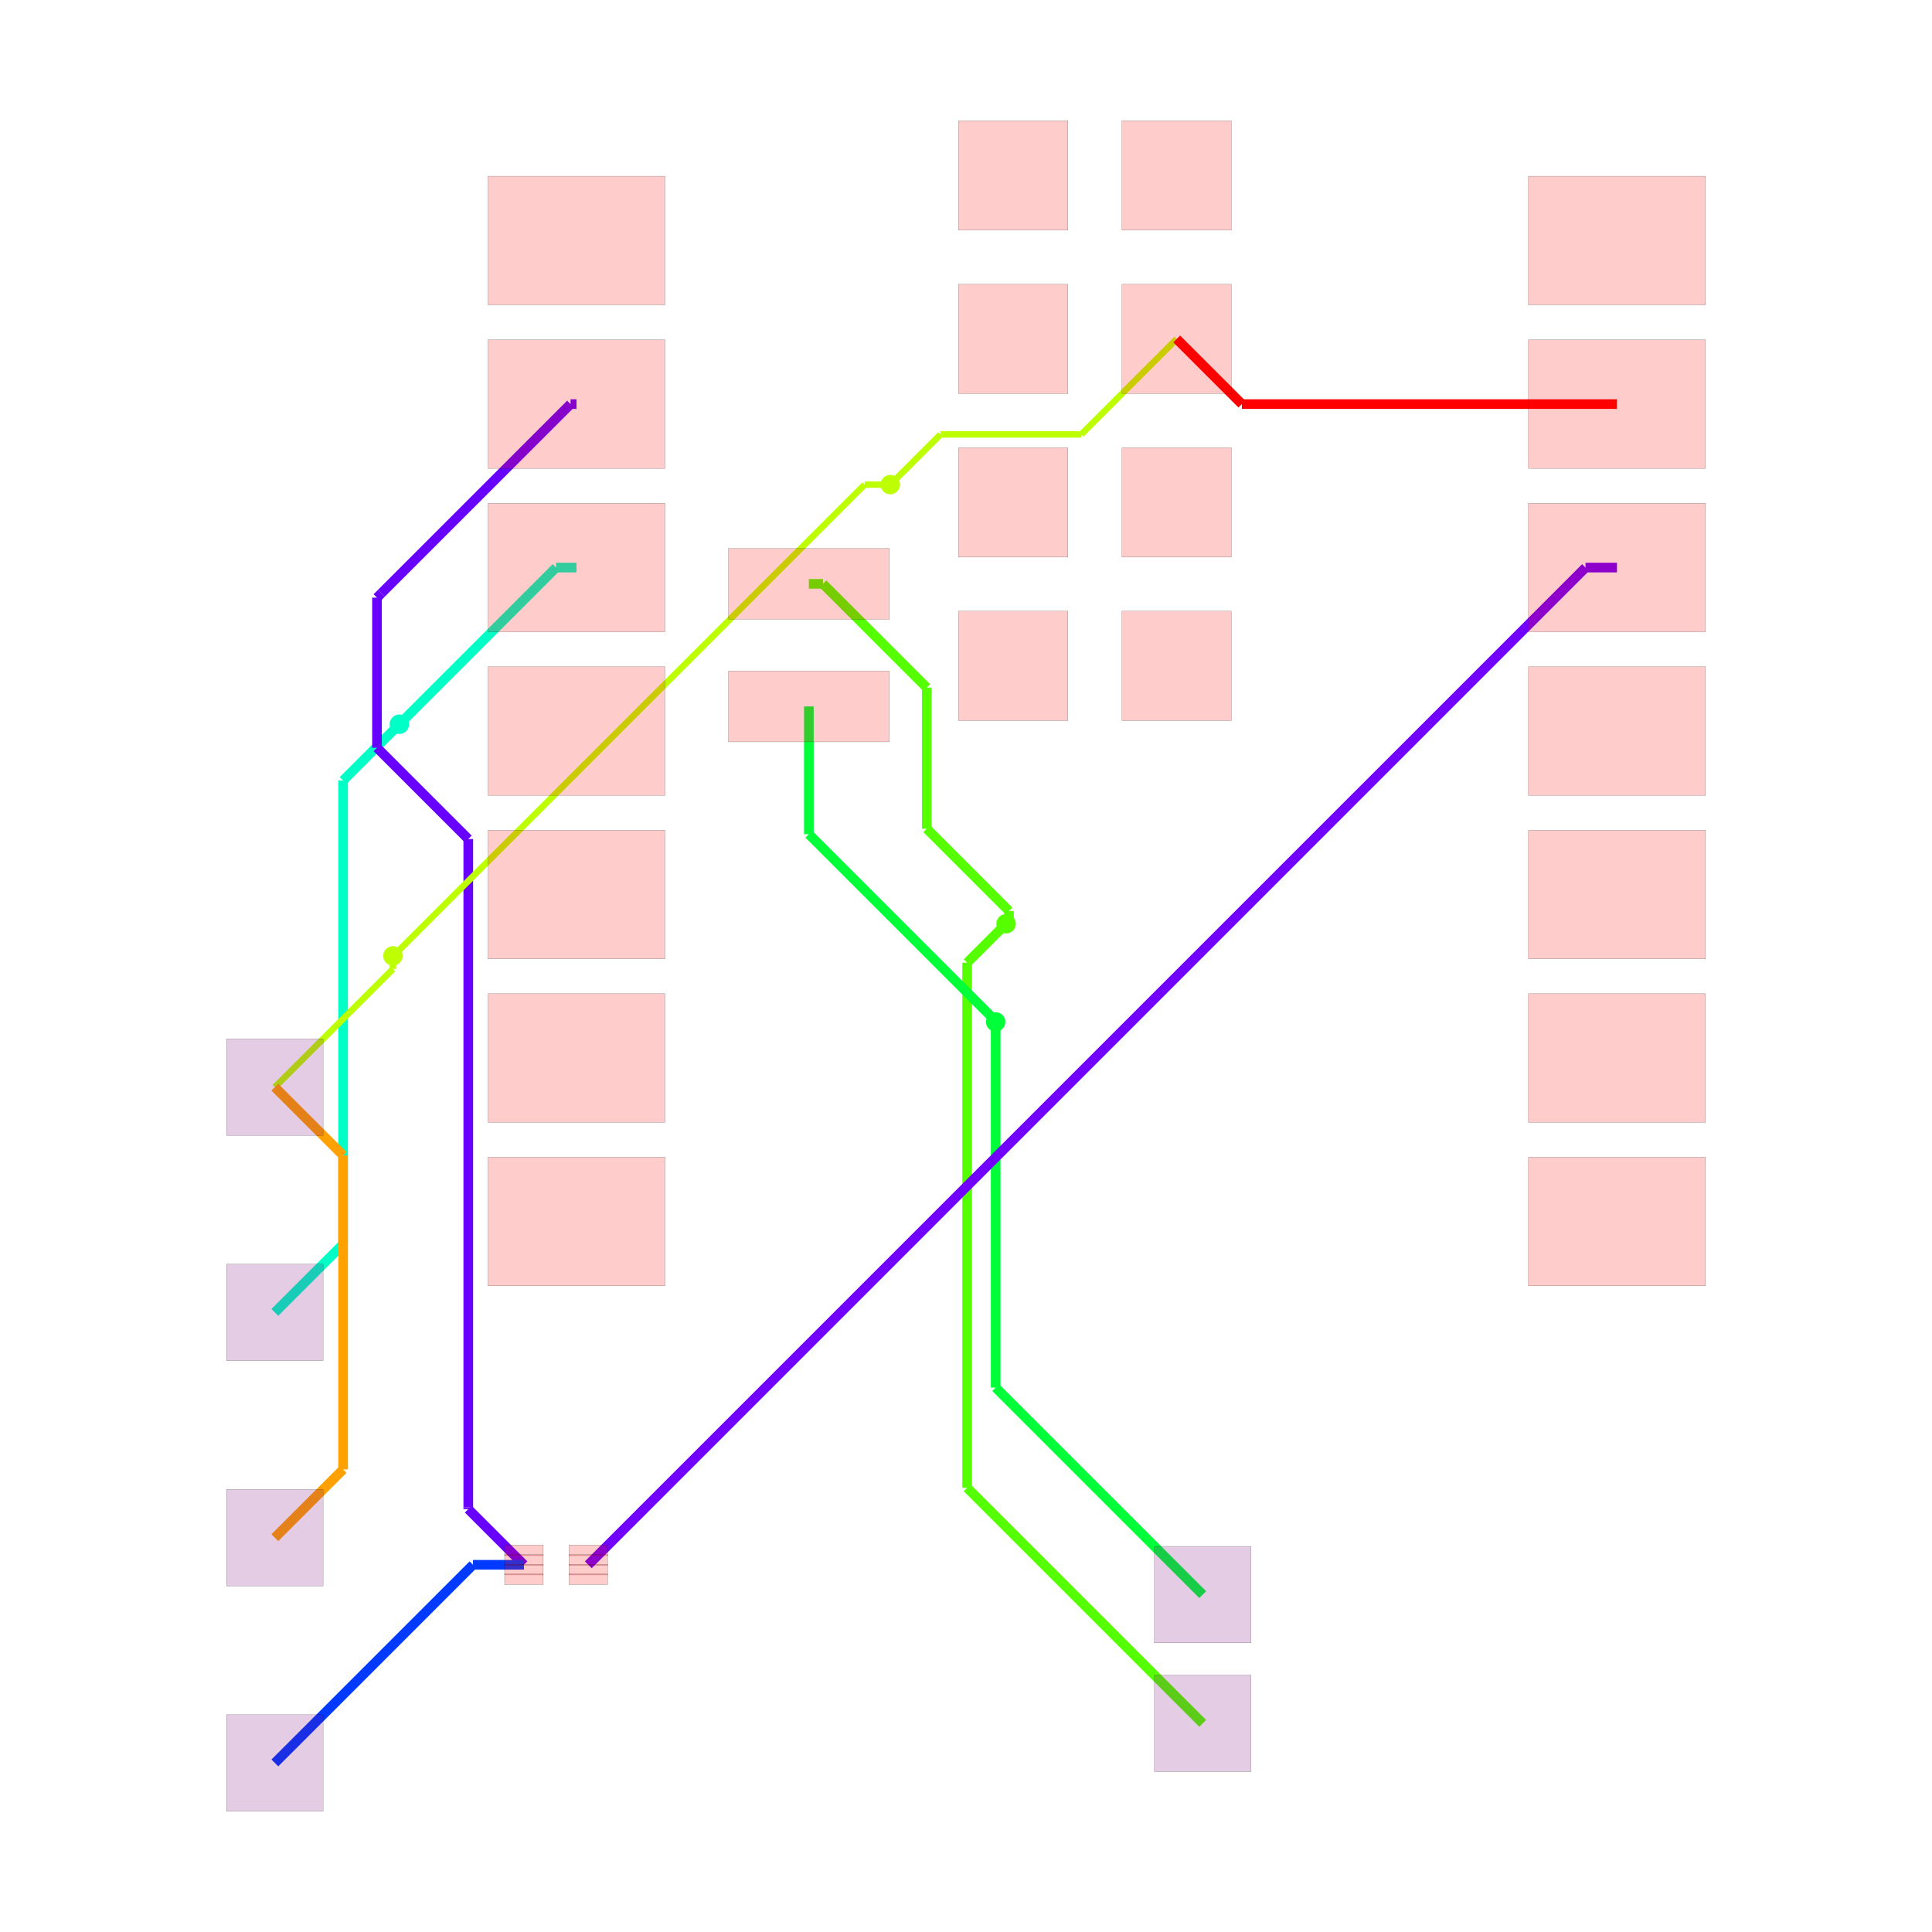
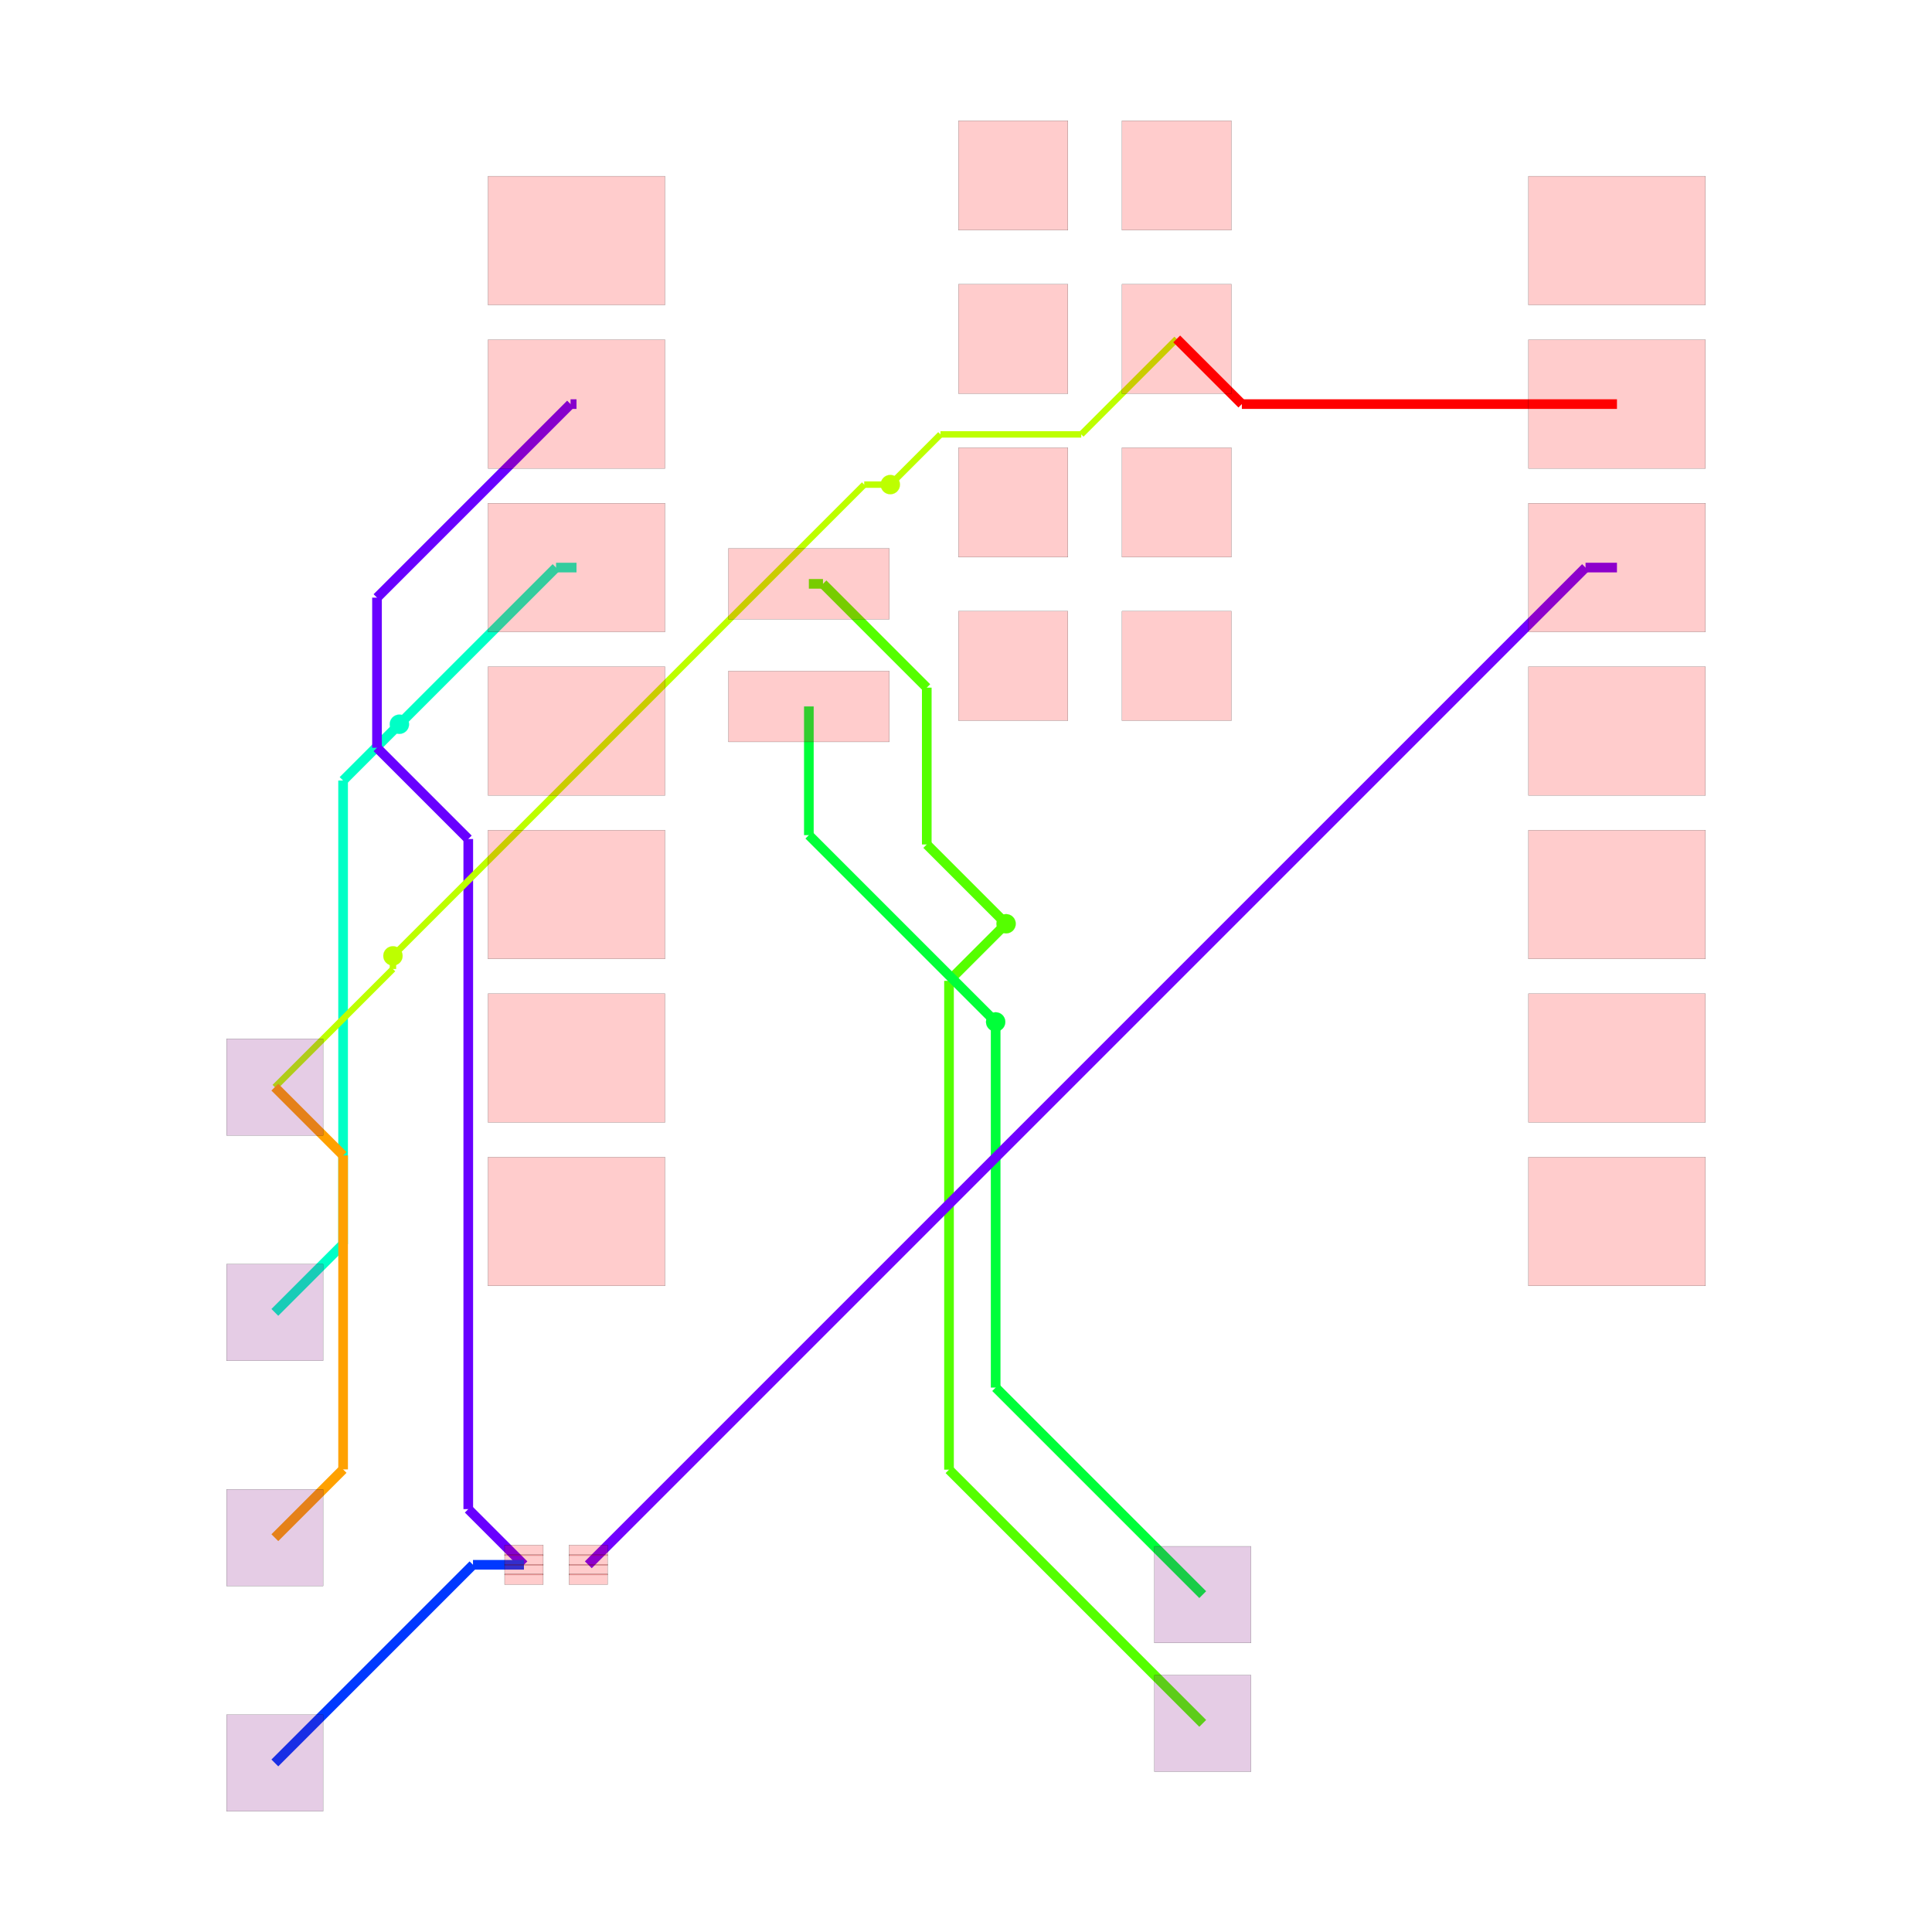
<svg xmlns="http://www.w3.org/2000/svg" width="640" height="640" viewBox="0 0 640 640">
  <rect width="100%" height="100%" fill="white" />
  <g>
-     <polyline data-points="-2.4302279999999996,6.74 -2.2108806941141497,6.74" data-type="line" data-label="source_trace_9 (z=0)" points="267.945,193.409 272.622,193.409" fill="none" stroke="hsl(100, 100%, 50%)" stroke-linejoin="round" stroke-width="3.198" />
-   </g>
-   <g>
-     <polyline data-points="-2.2108806941141497,6.74 -0.5984154181995808,5.127534724085431" data-type="line" data-label="source_trace_9 (z=0)" points="272.622,193.409 307.002,227.789" fill="none" stroke="hsl(100, 100%, 50%)" stroke-linejoin="round" stroke-width="3.198" />
-   </g>
-   <g>
-     <polyline data-points="-0.5984154181995808,5.127534724085431 -0.5984154181995808,2.935249064853393" data-type="line" data-label="source_trace_9 (z=0)" points="307.002,227.789 307.002,274.532" fill="none" stroke="hsl(100, 100%, 50%)" stroke-linejoin="round" stroke-width="3.198" />
-   </g>
-   <g>
-     <polyline data-points="-0.5984154181995808,2.935249064853393 0.6789273493885764,1.657906297265236" data-type="line" data-label="source_trace_9 (z=0)" points="307.002,274.532 334.237,301.767" fill="none" stroke="hsl(100, 100%, 50%)" stroke-linejoin="round" stroke-width="3.198" />
-   </g>
-   <g>
-     <polyline data-points="0.6789273493885764,1.657906297265236 0.6789273493885764,1.5039273493885763" data-type="line" data-label="source_trace_9 (z=0)" points="334.237,301.767 334.237,305.05" fill="none" stroke="hsl(100, 100%, 50%)" stroke-linejoin="round" stroke-width="3.198" />
-   </g>
-   <g>
-     <polyline data-points="0.6789273493885764,1.5039273493885763 0.634,1.459" data-type="line" data-label="source_trace_9 (z=0)" points="334.237,305.05 333.279,306.008" fill="none" stroke="hsl(100, 100%, 50%)" stroke-linejoin="round" stroke-width="3.198" />
-   </g>
-   <g>
-     <polyline data-points="0.634,1.459 0.028937213575789045,0.8539372135757891" data-type="line" data-label="source_trace_9 (z=1)" points="333.279,306.008 320.378,318.909" fill="none" stroke="hsl(100, 100%, 50%)" stroke-linejoin="round" stroke-width="3.198" />
-   </g>
-   <g>
-     <polyline data-points="0.028937213575789045,0.8539372135757891 0.028937213575789045,-7.303937213575789" data-type="line" data-label="source_trace_9 (z=1)" points="320.378,318.909 320.378,492.848" fill="none" stroke="hsl(100, 100%, 50%)" stroke-linejoin="round" stroke-width="3.198" />
-   </g>
-   <g>
-     <polyline data-points="0.028937213575789045,-7.303937213575789 0.028937213575789045,-7.303937213575789" data-type="line" data-label="source_trace_9 (z=1)" points="320.378,492.848 320.378,492.848" fill="none" stroke="hsl(100, 100%, 50%)" stroke-linejoin="round" stroke-width="3.198" />
-   </g>
-   <g>
-     <polyline data-points="0.028937213575789045,-7.303937213575789 3.689,-10.964" data-type="line" data-label="source_trace_9 (z=1)" points="320.378,492.848 398.417,570.886" fill="none" stroke="hsl(100, 100%, 50%)" stroke-linejoin="round" stroke-width="3.198" />
-   </g>
-   <g>
-     <polyline data-points="-2.4302279999999996,4.835 -2.4302279999999996,2.8505927178093855" data-type="line" data-label="source_trace_8 (z=0)" points="267.945,234.026 267.945,276.337" fill="none" stroke="hsl(133.333, 100%, 50%)" stroke-linejoin="round" stroke-width="3.198" />
-   </g>
-   <g>
-     <polyline data-points="-2.4302279999999996,2.8505927178093855 0.40911700572120635,0.011247712088179661" data-type="line" data-label="source_trace_8 (z=0)" points="267.945,276.337 328.484,336.877" fill="none" stroke="hsl(133.333, 100%, 50%)" stroke-linejoin="round" stroke-width="3.198" />
-   </g>
-   <g>
-     <polyline data-points="0.40911700572120635,0.011247712088179661 0.40911700572120635,-0.0031170057212063784" data-type="line" data-label="source_trace_8 (z=0)" points="328.484,336.877 328.484,337.183" fill="none" stroke="hsl(133.333, 100%, 50%)" stroke-linejoin="round" stroke-width="3.198" />
-   </g>
-   <g>
-     <polyline data-points="0.40911700572120635,-0.0031170057212063784 0.472,-0.066" data-type="line" data-label="source_trace_8 (z=0)" points="328.484,337.183 329.825,338.524" fill="none" stroke="hsl(133.333, 100%, 50%)" stroke-linejoin="round" stroke-width="3.198" />
+     <polyline data-points="-2.4302279999999996,6.74 -2.210880694114149,6.74" data-type="line" data-label="source_trace_9 (z=0)" points="267.945,193.409 272.622,193.409" fill="none" stroke="hsl(100, 100%, 50%)" stroke-linejoin="round" stroke-width="3.198" />
+   </g>
+   <g>
+     <polyline data-points="-2.210880694114149,6.74 -0.5982843538147169,5.127403659700568" data-type="line" data-label="source_trace_9 (z=0)" points="272.622,193.409 307.005,227.792" fill="none" stroke="hsl(100, 100%, 50%)" stroke-linejoin="round" stroke-width="3.198" />
+   </g>
+   <g>
+     <polyline data-points="-0.5982843538147169,5.127403659700568 -0.5982843538147169,2.691284353814717" data-type="line" data-label="source_trace_9 (z=0)" points="307.005,227.792 307.005,279.734" fill="none" stroke="hsl(100, 100%, 50%)" stroke-linejoin="round" stroke-width="3.198" />
+   </g>
+   <g>
+     <polyline data-points="-0.5982843538147169,2.691284353814717 0.634,1.459" data-type="line" data-label="source_trace_9 (z=0)" points="307.005,279.734 333.279,306.008" fill="none" stroke="hsl(100, 100%, 50%)" stroke-linejoin="round" stroke-width="3.198" />
+   </g>
+   <g>
+     <polyline data-points="0.634,1.459 -0.2527433520864292,0.5722566479135709" data-type="line" data-label="source_trace_9 (z=1)" points="333.279,306.008 314.372,324.915" fill="none" stroke="hsl(100, 100%, 50%)" stroke-linejoin="round" stroke-width="3.198" />
+   </g>
+   <g>
+     <polyline data-points="-0.2527433520864292,0.5722566479135709 -0.2527433520864292,-7.022256647913571" data-type="line" data-label="source_trace_9 (z=1)" points="314.372,324.915 314.372,486.842" fill="none" stroke="hsl(100, 100%, 50%)" stroke-linejoin="round" stroke-width="3.198" />
+   </g>
+   <g>
+     <polyline data-points="-0.2527433520864292,-7.022256647913571 3.689,-10.964" data-type="line" data-label="source_trace_9 (z=1)" points="314.372,486.842 398.417,570.886" fill="none" stroke="hsl(100, 100%, 50%)" stroke-linejoin="round" stroke-width="3.198" />
+   </g>
+   <g>
+     <polyline data-points="-2.4302279999999996,4.835 -2.4302279999999996,2.8362279999999997" data-type="line" data-label="source_trace_8 (z=0)" points="267.945,234.026 267.945,276.644" fill="none" stroke="hsl(133.333, 100%, 50%)" stroke-linejoin="round" stroke-width="3.198" />
+   </g>
+   <g>
+     <polyline data-points="-2.4302279999999996,2.8362279999999997 0.472,-0.066" data-type="line" data-label="source_trace_8 (z=0)" points="267.945,276.644 329.825,338.524" fill="none" stroke="hsl(133.333, 100%, 50%)" stroke-linejoin="round" stroke-width="3.198" />
  </g>
  <g>
    <polyline data-points="0.472,-0.066 0.472,-5.747" data-type="line" data-label="source_trace_8 (z=1)" points="329.825,338.524 329.825,459.652" fill="none" stroke="hsl(133.333, 100%, 50%)" stroke-linejoin="round" stroke-width="3.198" />
  </g>
  <g>
    <polyline data-points="0.472,-5.747 3.689,-8.964" data-type="line" data-label="source_trace_8 (z=1)" points="329.825,459.652 398.417,528.243" fill="none" stroke="hsl(133.333, 100%, 50%)" stroke-linejoin="round" stroke-width="3.198" />
  </g>
  <g>
    <polyline data-points="-6.040227999999999,6.993 -6.358,6.993" data-type="line" data-label="source_trace_6 (z=0)" points="190.974,188.015 184.199,188.015" fill="none" stroke="hsl(166.667, 100%, 50%)" stroke-linejoin="round" stroke-width="3.198" />
  </g>
  <g>
-     <polyline data-points="-6.358,6.993 -8.778204590800636,4.572795409199364" data-type="line" data-label="source_trace_6 (z=0)" points="184.199,188.015 132.596,239.617" fill="none" stroke="hsl(166.667, 100%, 50%)" stroke-linejoin="round" stroke-width="3.198" />
-   </g>
-   <g>
-     <polyline data-points="-8.778204590800636,4.572795409199364 -8.778204590800636,4.572795409199364" data-type="line" data-label="source_trace_6 (z=0)" points="132.596,239.617 132.596,239.617" fill="none" stroke="hsl(166.667, 100%, 50%)" stroke-linejoin="round" stroke-width="3.198" />
-   </g>
-   <g>
-     <polyline data-points="-8.778204590800636,4.572795409199364 -8.792,4.559" data-type="line" data-label="source_trace_6 (z=0)" points="132.596,239.617 132.302,239.911" fill="none" stroke="hsl(166.667, 100%, 50%)" stroke-linejoin="round" stroke-width="3.198" />
-   </g>
-   <g>
-     <polyline data-points="-8.792,4.559 -9.666740850525219,3.684259149474781" data-type="line" data-label="source_trace_6 (z=1)" points="132.302,239.911 113.651,258.562" fill="none" stroke="hsl(166.667, 100%, 50%)" stroke-linejoin="round" stroke-width="3.198" />
-   </g>
-   <g>
-     <polyline data-points="-9.666740850525219,3.684259149474781 -9.666740850525219,-3.518740850525219" data-type="line" data-label="source_trace_6 (z=1)" points="113.651,258.562 113.651,412.142" fill="none" stroke="hsl(166.667, 100%, 50%)" stroke-linejoin="round" stroke-width="3.198" />
-   </g>
-   <g>
-     <polyline data-points="-9.666740850525219,-3.518740850525219 -9.666740850525219,-3.518740850525219" data-type="line" data-label="source_trace_6 (z=1)" points="113.651,412.142 113.651,412.142" fill="none" stroke="hsl(166.667, 100%, 50%)" stroke-linejoin="round" stroke-width="3.198" />
-   </g>
-   <g>
-     <polyline data-points="-9.666740850525219,-3.518740850525219 -10.727,-4.579" data-type="line" data-label="source_trace_6 (z=1)" points="113.651,412.142 91.045,434.748" fill="none" stroke="hsl(166.667, 100%, 50%)" stroke-linejoin="round" stroke-width="3.198" />
+     <polyline data-points="-6.358,6.993 -8.792,4.559" data-type="line" data-label="source_trace_6 (z=0)" points="184.199,188.015 132.302,239.911" fill="none" stroke="hsl(166.667, 100%, 50%)" stroke-linejoin="round" stroke-width="3.198" />
+   </g>
+   <g>
+     <polyline data-points="-8.792,4.559 -9.666590502702158,3.6844094972978416" data-type="line" data-label="source_trace_6 (z=1)" points="132.302,239.911 113.654,258.559" fill="none" stroke="hsl(166.667, 100%, 50%)" stroke-linejoin="round" stroke-width="3.198" />
+   </g>
+   <g>
+     <polyline data-points="-9.666590502702158,3.6844094972978416 -9.666590502702158,-3.518590502702158" data-type="line" data-label="source_trace_6 (z=1)" points="113.654,258.559 113.654,412.138" fill="none" stroke="hsl(166.667, 100%, 50%)" stroke-linejoin="round" stroke-width="3.198" />
+   </g>
+   <g>
+     <polyline data-points="-9.666590502702158,-3.518590502702158 -10.727,-4.579" data-type="line" data-label="source_trace_6 (z=1)" points="113.654,412.138 91.045,434.748" fill="none" stroke="hsl(166.667, 100%, 50%)" stroke-linejoin="round" stroke-width="3.198" />
  </g>
  <g>
    <polyline data-points="-6.040227999999999,9.533000000000001 -6.132632194277464,9.533000000000001" data-type="line" data-label="source_trace_3__source_trace_4_mst1 (z=0)" points="190.974,133.858 189.004,133.858" fill="none" stroke="hsl(264.444, 100%, 50%)" stroke-linejoin="round" stroke-width="3.198" />
  </g>
  <g>
-     <polyline data-points="-6.132632194277464,9.533000000000001 -9.072296875425922,6.593335318851544" data-type="line" data-label="source_trace_3__source_trace_4_mst1 (z=0)" points="189.004,133.858 126.326,196.536" fill="none" stroke="hsl(264.444, 100%, 50%)" stroke-linejoin="round" stroke-width="3.198" />
-   </g>
-   <g>
-     <polyline data-points="-9.072296875425922,6.593335318851544 -9.13995867620744,6.525673518070025" data-type="line" data-label="source_trace_3__source_trace_4_mst1 (z=0)" points="126.326,196.536 124.883,197.979" fill="none" stroke="hsl(264.444, 100%, 50%)" stroke-linejoin="round" stroke-width="3.198" />
-   </g>
-   <g>
-     <polyline data-points="-9.13995867620744,6.525673518070025 -9.13995867620744,4.193601717645483" data-type="line" data-label="source_trace_3__source_trace_4_mst1 (z=0)" points="124.883,197.979 124.883,247.702" fill="none" stroke="hsl(264.444, 100%, 50%)" stroke-linejoin="round" stroke-width="3.198" />
-   </g>
-   <g>
-     <polyline data-points="-9.13995867620744,4.193601717645483 -7.721825979122712,2.775469020560754" data-type="line" data-label="source_trace_3__source_trace_4_mst1 (z=0)" points="124.883,247.702 155.12,277.939" fill="none" stroke="hsl(264.444, 100%, 50%)" stroke-linejoin="round" stroke-width="3.198" />
-   </g>
-   <g>
-     <polyline data-points="-7.721825979122712,2.775469020560754 -7.721825979122712,-7.609408133236851" data-type="line" data-label="source_trace_3__source_trace_4_mst1 (z=0)" points="155.12,277.939 155.12,499.361" fill="none" stroke="hsl(264.444, 100%, 50%)" stroke-linejoin="round" stroke-width="3.198" />
-   </g>
-   <g>
-     <polyline data-points="-7.721825979122712,-7.609408133236851 -7.721825979122712,-7.635503183588264" data-type="line" data-label="source_trace_3__source_trace_4_mst1 (z=0)" points="155.12,499.361 155.12,499.917" fill="none" stroke="hsl(264.444, 100%, 50%)" stroke-linejoin="round" stroke-width="3.198" />
+     <polyline data-points="-6.132632194277464,9.533000000000001 -9.139742496716645,6.525889697560821" data-type="line" data-label="source_trace_3__source_trace_4_mst1 (z=0)" points="189.004,133.858 124.887,197.974" fill="none" stroke="hsl(264.444, 100%, 50%)" stroke-linejoin="round" stroke-width="3.198" />
+   </g>
+   <g>
+     <polyline data-points="-9.139742496716645,6.525889697560821 -9.139742496716645,4.193385538154688" data-type="line" data-label="source_trace_3__source_trace_4_mst1 (z=0)" points="124.887,197.974 124.887,247.707" fill="none" stroke="hsl(264.444, 100%, 50%)" stroke-linejoin="round" stroke-width="3.198" />
+   </g>
+   <g>
+     <polyline data-points="-9.139742496716645,4.193385538154688 -7.721825979122712,2.775469020560755" data-type="line" data-label="source_trace_3__source_trace_4_mst1 (z=0)" points="124.887,247.707 155.12,277.939" fill="none" stroke="hsl(264.444, 100%, 50%)" stroke-linejoin="round" stroke-width="3.198" />
+   </g>
+   <g>
+     <polyline data-points="-7.721825979122712,2.775469020560755 -7.721825979122712,-7.635503183588264" data-type="line" data-label="source_trace_3__source_trace_4_mst1 (z=0)" points="155.12,277.939 155.12,499.917" fill="none" stroke="hsl(264.444, 100%, 50%)" stroke-linejoin="round" stroke-width="3.198" />
  </g>
  <g>
    <polyline data-points="-7.721825979122712,-7.635503183588264 -6.856893060790263,-8.500436101920712" data-type="line" data-label="source_trace_3__source_trace_4_mst1 (z=0)" points="155.12,499.917 173.561,518.359" fill="none" stroke="hsl(264.444, 100%, 50%)" stroke-linejoin="round" stroke-width="3.198" />
  </g>
  <g>
    <polyline data-points="-6.856893060790263,-8.500436101920712 -7.648436101920712,-8.500436101920712" data-type="line" data-label="source_trace_3__source_trace_4_mst0 (z=0)" points="173.561,518.359 156.684,518.359" fill="none" stroke="hsl(226.667, 100%, 50%)" stroke-linejoin="round" stroke-width="3.198" />
  </g>
  <g>
    <polyline data-points="-7.648436101920712,-8.500436101920712 -10.727,-11.579" data-type="line" data-label="source_trace_3__source_trace_4_mst0 (z=0)" points="156.684,518.359 91.045,583.999" fill="none" stroke="hsl(226.667, 100%, 50%)" stroke-linejoin="round" stroke-width="3.198" />
  </g>
  <g>
    <polyline data-points="10.124772,6.993 9.63654304113045,6.993" data-type="line" data-label="source_trace_2 (z=0)" points="535.638,188.015 525.228,188.015" fill="none" stroke="hsl(266.667, 100%, 50%)" stroke-linejoin="round" stroke-width="3.198" />
  </g>
  <g>
    <polyline data-points="9.63654304113045,6.993 -5.856893060790263,-8.500436101920712" data-type="line" data-label="source_trace_2 (z=0)" points="525.228,188.015 194.883,518.359" fill="none" stroke="hsl(266.667, 100%, 50%)" stroke-linejoin="round" stroke-width="3.198" />
  </g>
  <g>
    <polyline data-points="3.2847720000000002,10.545 1.801645757020225,9.061873757020225" data-type="line" data-label="source_net_0_mst2 (z=0)" points="389.798,112.28 358.175,143.903" fill="none" stroke="hsl(75.556, 100%, 50%)" stroke-linejoin="round" stroke-width="2.132" />
  </g>
  <g>
-     <polyline data-points="1.801645757020225,9.061873757020225 -0.35071794288386854,9.061873757020225" data-type="line" data-label="source_net_0_mst2 (z=0)" points="358.175,143.903 312.283,143.903" fill="none" stroke="hsl(75.556, 100%, 50%)" stroke-linejoin="round" stroke-width="2.132" />
-   </g>
-   <g>
-     <polyline data-points="-0.35071794288386854,9.061873757020225 -0.38423186171790324,9.061873757020225" data-type="line" data-label="source_net_0_mst2 (z=0)" points="312.283,143.903 311.569,143.903" fill="none" stroke="hsl(75.556, 100%, 50%)" stroke-linejoin="round" stroke-width="2.132" />
-   </g>
-   <g>
-     <polyline data-points="-0.38423186171790324,9.061873757020225 -1.0670988753057025,8.379006743432425" data-type="line" data-label="source_net_0_mst2 (z=0)" points="311.569,143.903 297.009,158.463" fill="none" stroke="hsl(75.556, 100%, 50%)" stroke-linejoin="round" stroke-width="2.132" />
-   </g>
-   <g>
-     <polyline data-points="-1.0670988753057025,8.379006743432425 -1.0679932565675747,8.379006743432425" data-type="line" data-label="source_net_0_mst2 (z=0)" points="297.009,158.463 296.99,158.463" fill="none" stroke="hsl(75.556, 100%, 50%)" stroke-linejoin="round" stroke-width="2.132" />
-   </g>
-   <g>
-     <polyline data-points="-1.0679932565675747,8.379006743432425 -1.165,8.282" data-type="line" data-label="source_net_0_mst2 (z=0)" points="296.99,158.463 294.922,160.531" fill="none" stroke="hsl(75.556, 100%, 50%)" stroke-linejoin="round" stroke-width="2.132" />
-   </g>
-   <g>
-     <polyline data-points="-1.165,8.282 -1.5629690956684321,8.282" data-type="line" data-label="source_net_0_mst2 (z=1)" points="294.922,160.531 286.436,160.531" fill="none" stroke="hsl(75.556, 100%, 50%)" stroke-linejoin="round" stroke-width="2.132" />
-   </g>
-   <g>
-     <polyline data-points="-1.5629690956684321,8.282 -8.881629445527146,0.9633396501412859" data-type="line" data-label="source_net_0_mst2 (z=1)" points="286.436,160.531 130.391,316.576" fill="none" stroke="hsl(75.556, 100%, 50%)" stroke-linejoin="round" stroke-width="2.132" />
-   </g>
-   <g>
-     <polyline data-points="-8.881629445527146,0.9633396501412859 -8.888660349858714,0.9633396501412859" data-type="line" data-label="source_net_0_mst2 (z=1)" points="130.391,316.576 130.241,316.576" fill="none" stroke="hsl(75.556, 100%, 50%)" stroke-linejoin="round" stroke-width="2.132" />
-   </g>
-   <g>
-     <polyline data-points="-8.888660349858714,0.9633396501412859 -8.892,0.96" data-type="line" data-label="source_net_0_mst2 (z=1)" points="130.241,316.576 130.17,316.648" fill="none" stroke="hsl(75.556, 100%, 50%)" stroke-linejoin="round" stroke-width="2.132" />
+     <polyline data-points="1.801645757020225,9.061873757020225 -0.3851262429797746,9.061873757020225" data-type="line" data-label="source_net_0_mst2 (z=0)" points="358.175,143.903 311.55,143.903" fill="none" stroke="hsl(75.556, 100%, 50%)" stroke-linejoin="round" stroke-width="2.132" />
+   </g>
+   <g>
+     <polyline data-points="-0.3851262429797746,9.061873757020225 -0.3851262429797755,9.061873757020225" data-type="line" data-label="source_net_0_mst2 (z=0)" points="311.55,143.903 311.55,143.903" fill="none" stroke="hsl(75.556, 100%, 50%)" stroke-linejoin="round" stroke-width="2.132" />
+   </g>
+   <g>
+     <polyline data-points="-0.3851262429797755,9.061873757020225 -1.165,8.282" data-type="line" data-label="source_net_0_mst2 (z=0)" points="311.55,143.903 294.922,160.531" fill="none" stroke="hsl(75.556, 100%, 50%)" stroke-linejoin="round" stroke-width="2.132" />
+   </g>
+   <g>
+     <polyline data-points="-1.165,8.282 -1.5699999999999994,8.282" data-type="line" data-label="source_net_0_mst2 (z=1)" points="294.922,160.531 286.286,160.531" fill="none" stroke="hsl(75.556, 100%, 50%)" stroke-linejoin="round" stroke-width="2.132" />
+   </g>
+   <g>
+     <polyline data-points="-1.5699999999999994,8.282 -8.892,0.96" data-type="line" data-label="source_net_0_mst2 (z=1)" points="286.286,160.531 130.17,316.648" fill="none" stroke="hsl(75.556, 100%, 50%)" stroke-linejoin="round" stroke-width="2.132" />
  </g>
  <g>
    <polyline data-points="-8.892,0.96 -8.892,0.7560000000000009" data-type="line" data-label="source_net_0_mst2 (z=0)" points="130.17,316.648 130.17,320.997" fill="none" stroke="hsl(75.556, 100%, 50%)" stroke-linejoin="round" stroke-width="2.132" />
  </g>
  <g>
    <polyline data-points="-8.892,0.7560000000000009 -10.727,-1.079" data-type="line" data-label="source_net_0_mst2 (z=0)" points="130.17,320.997 91.045,360.122" fill="none" stroke="hsl(75.556, 100%, 50%)" stroke-linejoin="round" stroke-width="2.132" />
  </g>
  <g>
-     <polyline data-points="-10.727385294299685,-1.079453643315949 -9.666550372033335,-2.140288565582299" data-type="line" data-label="source_net_0_mst1 (z=0)" points="91.036,360.132 113.655,382.751" fill="none" stroke="hsl(37.778, 100%, 50%)" stroke-linejoin="round" stroke-width="3.198" />
-   </g>
-   <g>
-     <polyline data-points="-9.666550372033335,-2.140288565582299 -9.666550372033335,-7.018550372033335" data-type="line" data-label="source_net_0_mst1 (z=0)" points="113.655,382.751 113.655,486.763" fill="none" stroke="hsl(37.778, 100%, 50%)" stroke-linejoin="round" stroke-width="3.198" />
-   </g>
-   <g>
-     <polyline data-points="-9.666550372033335,-7.018550372033335 -9.666550372033335,-7.018550372033335" data-type="line" data-label="source_net_0_mst1 (z=0)" points="113.655,486.763 113.655,486.763" fill="none" stroke="hsl(37.778, 100%, 50%)" stroke-linejoin="round" stroke-width="3.198" />
-   </g>
-   <g>
-     <polyline data-points="-9.666550372033335,-7.018550372033335 -10.727,-8.079" data-type="line" data-label="source_net_0_mst1 (z=0)" points="113.655,486.763 91.045,509.374" fill="none" stroke="hsl(37.778, 100%, 50%)" stroke-linejoin="round" stroke-width="3.198" />
+     <polyline data-points="-10.727385294299685,-1.079453643315949 -9.66648020005034,-2.1403587375652933" data-type="line" data-label="source_net_0_mst1 (z=0)" points="91.036,360.132 113.657,382.752" fill="none" stroke="hsl(37.778, 100%, 50%)" stroke-linejoin="round" stroke-width="3.198" />
+   </g>
+   <g>
+     <polyline data-points="-9.66648020005034,-2.1403587375652933 -9.66648020005034,-7.018480200050342" data-type="line" data-label="source_net_0_mst1 (z=0)" points="113.657,382.752 113.657,486.762" fill="none" stroke="hsl(37.778, 100%, 50%)" stroke-linejoin="round" stroke-width="3.198" />
+   </g>
+   <g>
+     <polyline data-points="-9.66648020005034,-7.018480200050342 -10.727,-8.079" data-type="line" data-label="source_net_0_mst1 (z=0)" points="113.657,486.762 91.045,509.374" fill="none" stroke="hsl(37.778, 100%, 50%)" stroke-linejoin="round" stroke-width="3.198" />
  </g>
  <g>
    <polyline data-points="10.124772,9.533000000000001 4.296999999999999,9.533000000000001" data-type="line" data-label="source_net_0_mst0 (z=0)" points="535.638,133.858 411.38,133.858" fill="none" stroke="hsl(0, 100%, 50%)" stroke-linejoin="round" stroke-width="3.198" />
  </g>
  <g>
    <polyline data-points="4.296999999999999,9.533000000000001 3.285,10.545" data-type="line" data-label="source_net_0_mst0 (z=0)" points="411.38,133.858 389.803,112.28" fill="none" stroke="hsl(0, 100%, 50%)" stroke-linejoin="round" stroke-width="3.198" />
  </g>
  <g>
    <rect data-type="rect" data-label="Obstacle (Z: 0)" data-x="-5.856893060790263" data-y="-8.275436101920713" x="188.487" y="511.803" width="12.793" height="3.518" fill="rgba(255, 0, 0, 0.2)" stroke="black" stroke-width="0.047" />
  </g>
  <g>
    <rect data-type="rect" data-label="Obstacle (Z: 0)" data-x="-5.856893060790263" data-y="-8.425436101920713" x="188.487" y="515.001" width="12.793" height="3.518" fill="rgba(255, 0, 0, 0.2)" stroke="black" stroke-width="0.047" />
  </g>
  <g>
    <rect data-type="rect" data-label="Obstacle (Z: 0)" data-x="-5.856893060790263" data-y="-8.575436101920712" x="188.487" y="518.199" width="12.793" height="3.518" fill="rgba(255, 0, 0, 0.2)" stroke="black" stroke-width="0.047" />
  </g>
  <g>
    <rect data-type="rect" data-label="Obstacle (Z: 0)" data-x="-5.856893060790263" data-y="-8.725436101920712" x="188.487" y="521.398" width="12.793" height="3.518" fill="rgba(255, 0, 0, 0.2)" stroke="black" stroke-width="0.047" />
  </g>
  <g>
    <rect data-type="rect" data-label="Obstacle (Z: 0)" data-x="-6.856893060790263" data-y="-8.275436101920713" x="167.165" y="511.803" width="12.793" height="3.518" fill="rgba(255, 0, 0, 0.2)" stroke="black" stroke-width="0.047" />
  </g>
  <g>
    <rect data-type="rect" data-label="Obstacle (Z: 0)" data-x="-6.856893060790263" data-y="-8.425436101920713" x="167.165" y="515.001" width="12.793" height="3.518" fill="rgba(255, 0, 0, 0.2)" stroke="black" stroke-width="0.047" />
  </g>
  <g>
    <rect data-type="rect" data-label="Obstacle (Z: 0)" data-x="-6.856893060790263" data-y="-8.575436101920712" x="167.165" y="518.199" width="12.793" height="3.518" fill="rgba(255, 0, 0, 0.2)" stroke="black" stroke-width="0.047" />
  </g>
  <g>
    <rect data-type="rect" data-label="Obstacle (Z: 0)" data-x="-6.856893060790263" data-y="-8.725436101920712" x="167.165" y="521.398" width="12.793" height="3.518" fill="rgba(255, 0, 0, 0.2)" stroke="black" stroke-width="0.047" />
  </g>
  <g>
    <rect data-type="rect" data-label="Obstacle (Z: 0)" data-x="-6.040227999999999" data-y="12.073" x="161.657" y="58.379" width="58.634" height="42.643" fill="rgba(255, 0, 0, 0.2)" stroke="black" stroke-width="0.047" />
  </g>
  <g>
    <rect data-type="rect" data-label="Obstacle (Z: 0)" data-x="-6.040227999999999" data-y="9.533000000000001" x="161.657" y="112.536" width="58.634" height="42.643" fill="rgba(255, 0, 0, 0.2)" stroke="black" stroke-width="0.047" />
  </g>
  <g>
    <rect data-type="rect" data-label="Obstacle (Z: 0)" data-x="-6.040227999999999" data-y="6.993" x="161.657" y="166.693" width="58.634" height="42.643" fill="rgba(255, 0, 0, 0.2)" stroke="black" stroke-width="0.047" />
  </g>
  <g>
    <rect data-type="rect" data-label="Obstacle (Z: 0)" data-x="-6.040227999999999" data-y="4.453" x="161.657" y="220.85" width="58.634" height="42.643" fill="rgba(255, 0, 0, 0.2)" stroke="black" stroke-width="0.047" />
  </g>
  <g>
    <rect data-type="rect" data-label="Obstacle (Z: 0)" data-x="-6.040227999999999" data-y="1.9129999999999998" x="161.657" y="275.007" width="58.634" height="42.643" fill="rgba(255, 0, 0, 0.2)" stroke="black" stroke-width="0.047" />
  </g>
  <g>
    <rect data-type="rect" data-label="Obstacle (Z: 0)" data-x="-6.040227999999999" data-y="-0.6269999999999998" x="161.657" y="329.163" width="58.634" height="42.643" fill="rgba(255, 0, 0, 0.2)" stroke="black" stroke-width="0.047" />
  </g>
  <g>
    <rect data-type="rect" data-label="Obstacle (Z: 0)" data-x="-6.040227999999999" data-y="-3.167" x="161.657" y="383.32" width="58.634" height="42.643" fill="rgba(255, 0, 0, 0.2)" stroke="black" stroke-width="0.047" />
  </g>
  <g>
    <rect data-type="rect" data-label="Obstacle (Z: 0)" data-x="10.124772" data-y="-3.167" x="506.32" y="383.32" width="58.634" height="42.643" fill="rgba(255, 0, 0, 0.2)" stroke="black" stroke-width="0.047" />
  </g>
  <g>
    <rect data-type="rect" data-label="Obstacle (Z: 0)" data-x="10.124772" data-y="-0.6269999999999998" x="506.32" y="329.163" width="58.634" height="42.643" fill="rgba(255, 0, 0, 0.2)" stroke="black" stroke-width="0.047" />
  </g>
  <g>
    <rect data-type="rect" data-label="Obstacle (Z: 0)" data-x="10.124772" data-y="1.9129999999999998" x="506.32" y="275.007" width="58.634" height="42.643" fill="rgba(255, 0, 0, 0.2)" stroke="black" stroke-width="0.047" />
  </g>
  <g>
    <rect data-type="rect" data-label="Obstacle (Z: 0)" data-x="10.124772" data-y="4.453" x="506.32" y="220.85" width="58.634" height="42.643" fill="rgba(255, 0, 0, 0.2)" stroke="black" stroke-width="0.047" />
  </g>
  <g>
    <rect data-type="rect" data-label="Obstacle (Z: 0)" data-x="10.124772" data-y="6.993" x="506.32" y="166.693" width="58.634" height="42.643" fill="rgba(255, 0, 0, 0.2)" stroke="black" stroke-width="0.047" />
  </g>
  <g>
    <rect data-type="rect" data-label="Obstacle (Z: 0)" data-x="10.124772" data-y="9.533000000000001" x="506.32" y="112.536" width="58.634" height="42.643" fill="rgba(255, 0, 0, 0.2)" stroke="black" stroke-width="0.047" />
  </g>
  <g>
    <rect data-type="rect" data-label="Obstacle (Z: 0)" data-x="10.124772" data-y="12.073" x="506.32" y="58.379" width="58.634" height="42.643" fill="rgba(255, 0, 0, 0.2)" stroke="black" stroke-width="0.047" />
  </g>
  <g>
    <rect data-type="rect" data-label="Obstacle (Z: 0)" data-x="-2.4302279999999996" data-y="4.835" x="241.293" y="222.3" width="53.304" height="23.454" fill="rgba(255, 0, 0, 0.2)" stroke="black" stroke-width="0.047" />
  </g>
  <g>
    <rect data-type="rect" data-label="Obstacle (Z: 0)" data-x="-2.4302279999999996" data-y="6.74" x="241.293" y="181.682" width="53.304" height="23.454" fill="rgba(255, 0, 0, 0.2)" stroke="black" stroke-width="0.047" />
  </g>
  <g>
    <rect data-type="rect" data-label="Obstacle (Z: 0)" data-x="0.7447720000000002" data-y="13.085" x="317.518" y="40" width="36.247" height="36.247" fill="rgba(255, 0, 0, 0.2)" stroke="black" stroke-width="0.047" />
  </g>
  <g>
    <rect data-type="rect" data-label="Obstacle (Z: 0)" data-x="3.2847720000000002" data-y="13.085" x="371.675" y="40" width="36.247" height="36.247" fill="rgba(255, 0, 0, 0.2)" stroke="black" stroke-width="0.047" />
  </g>
  <g>
    <rect data-type="rect" data-label="Obstacle (Z: 0)" data-x="0.7447720000000002" data-y="10.545" x="317.518" y="94.157" width="36.247" height="36.247" fill="rgba(255, 0, 0, 0.2)" stroke="black" stroke-width="0.047" />
  </g>
  <g>
    <rect data-type="rect" data-label="Obstacle (Z: 0)" data-x="3.2847720000000002" data-y="10.545" x="371.675" y="94.157" width="36.247" height="36.247" fill="rgba(255, 0, 0, 0.2)" stroke="black" stroke-width="0.047" />
  </g>
  <g>
    <rect data-type="rect" data-label="Obstacle (Z: 0)" data-x="0.7447720000000002" data-y="8.004999999999999" x="317.518" y="148.314" width="36.247" height="36.247" fill="rgba(255, 0, 0, 0.2)" stroke="black" stroke-width="0.047" />
  </g>
  <g>
    <rect data-type="rect" data-label="Obstacle (Z: 0)" data-x="3.2847720000000002" data-y="8.004999999999999" x="371.675" y="148.314" width="36.247" height="36.247" fill="rgba(255, 0, 0, 0.2)" stroke="black" stroke-width="0.047" />
  </g>
  <g>
    <rect data-type="rect" data-label="Obstacle (Z: 0)" data-x="0.7447720000000002" data-y="5.465" x="317.518" y="202.471" width="36.247" height="36.247" fill="rgba(255, 0, 0, 0.2)" stroke="black" stroke-width="0.047" />
  </g>
  <g>
    <rect data-type="rect" data-label="Obstacle (Z: 0)" data-x="3.2847720000000002" data-y="5.465" x="371.675" y="202.471" width="36.247" height="36.247" fill="rgba(255, 0, 0, 0.2)" stroke="black" stroke-width="0.047" />
  </g>
  <g>
    <rect data-type="rect" data-label="Obstacle (Z: 0, 1)" data-x="3.6885631738662035" data-y="-10.96420520580684" x="382.416" y="554.9" width="31.982" height="31.982" fill="rgba(128, 0, 128, 0.2)" stroke="black" stroke-width="0.047" />
  </g>
  <g>
    <rect data-type="rect" data-label="Obstacle (Z: 0, 1)" data-x="3.6885631738662035" data-y="-8.96420520580684" x="382.416" y="512.256" width="31.982" height="31.982" fill="rgba(128, 0, 128, 0.2)" stroke="black" stroke-width="0.047" />
  </g>
  <g>
    <rect data-type="rect" data-label="Obstacle (Z: 0, 1)" data-x="-10.727385294299685" data-y="-11.579453643315949" x="75.045" y="568.018" width="31.982" height="31.982" fill="rgba(128, 0, 128, 0.2)" stroke="black" stroke-width="0.047" />
  </g>
  <g>
    <rect data-type="rect" data-label="Obstacle (Z: 0, 1)" data-x="-10.727385294299685" data-y="-8.079453643315949" x="75.045" y="493.392" width="31.982" height="31.982" fill="rgba(128, 0, 128, 0.2)" stroke="black" stroke-width="0.047" />
  </g>
  <g>
    <rect data-type="rect" data-label="Obstacle (Z: 0, 1)" data-x="-10.727385294299685" data-y="-4.579453643315949" x="75.045" y="418.766" width="31.982" height="31.982" fill="rgba(128, 0, 128, 0.2)" stroke="black" stroke-width="0.047" />
  </g>
  <g>
    <rect data-type="rect" data-label="Obstacle (Z: 0, 1)" data-x="-10.727385294299685" data-y="-1.079453643315949" x="75.045" y="344.141" width="31.982" height="31.982" fill="rgba(128, 0, 128, 0.2)" stroke="black" stroke-width="0.047" />
  </g>
  <circle data-type="circle" data-label="" data-x="0.634" data-y="1.459" cx="333.279" cy="306.008" r="3.198" fill="hsl(100, 100%, 50%)" stroke="hsl(100, 100%, 50%)" stroke-width="0.047" />
  <circle data-type="circle" data-label="" data-x="0.472" data-y="-0.066" cx="329.825" cy="338.524" r="3.198" fill="hsl(133.333, 100%, 50%)" stroke="hsl(133.333, 100%, 50%)" stroke-width="0.047" />
  <circle data-type="circle" data-label="" data-x="-8.792" data-y="4.559" cx="132.302" cy="239.911" r="3.198" fill="hsl(166.667, 100%, 50%)" stroke="hsl(166.667, 100%, 50%)" stroke-width="0.047" />
  <circle data-type="circle" data-label="" data-x="-1.165" data-y="8.282" cx="294.922" cy="160.531" r="3.198" fill="hsl(75.556, 100%, 50%)" stroke="hsl(75.556, 100%, 50%)" stroke-width="0.047" />
  <circle data-type="circle" data-label="" data-x="-8.892" data-y="0.96" cx="130.17" cy="316.648" r="3.198" fill="hsl(75.556, 100%, 50%)" stroke="hsl(75.556, 100%, 50%)" stroke-width="0.047" />
  <g id="crosshair" style="display: none">
    <line id="crosshair-h" y1="0" y2="640" stroke="#666" stroke-width="0.5" />
    <line id="crosshair-v" x1="0" x2="640" stroke="#666" stroke-width="0.5" />
    <text id="coordinates" font-family="monospace" font-size="12" fill="#666" />
  </g>
</svg>
